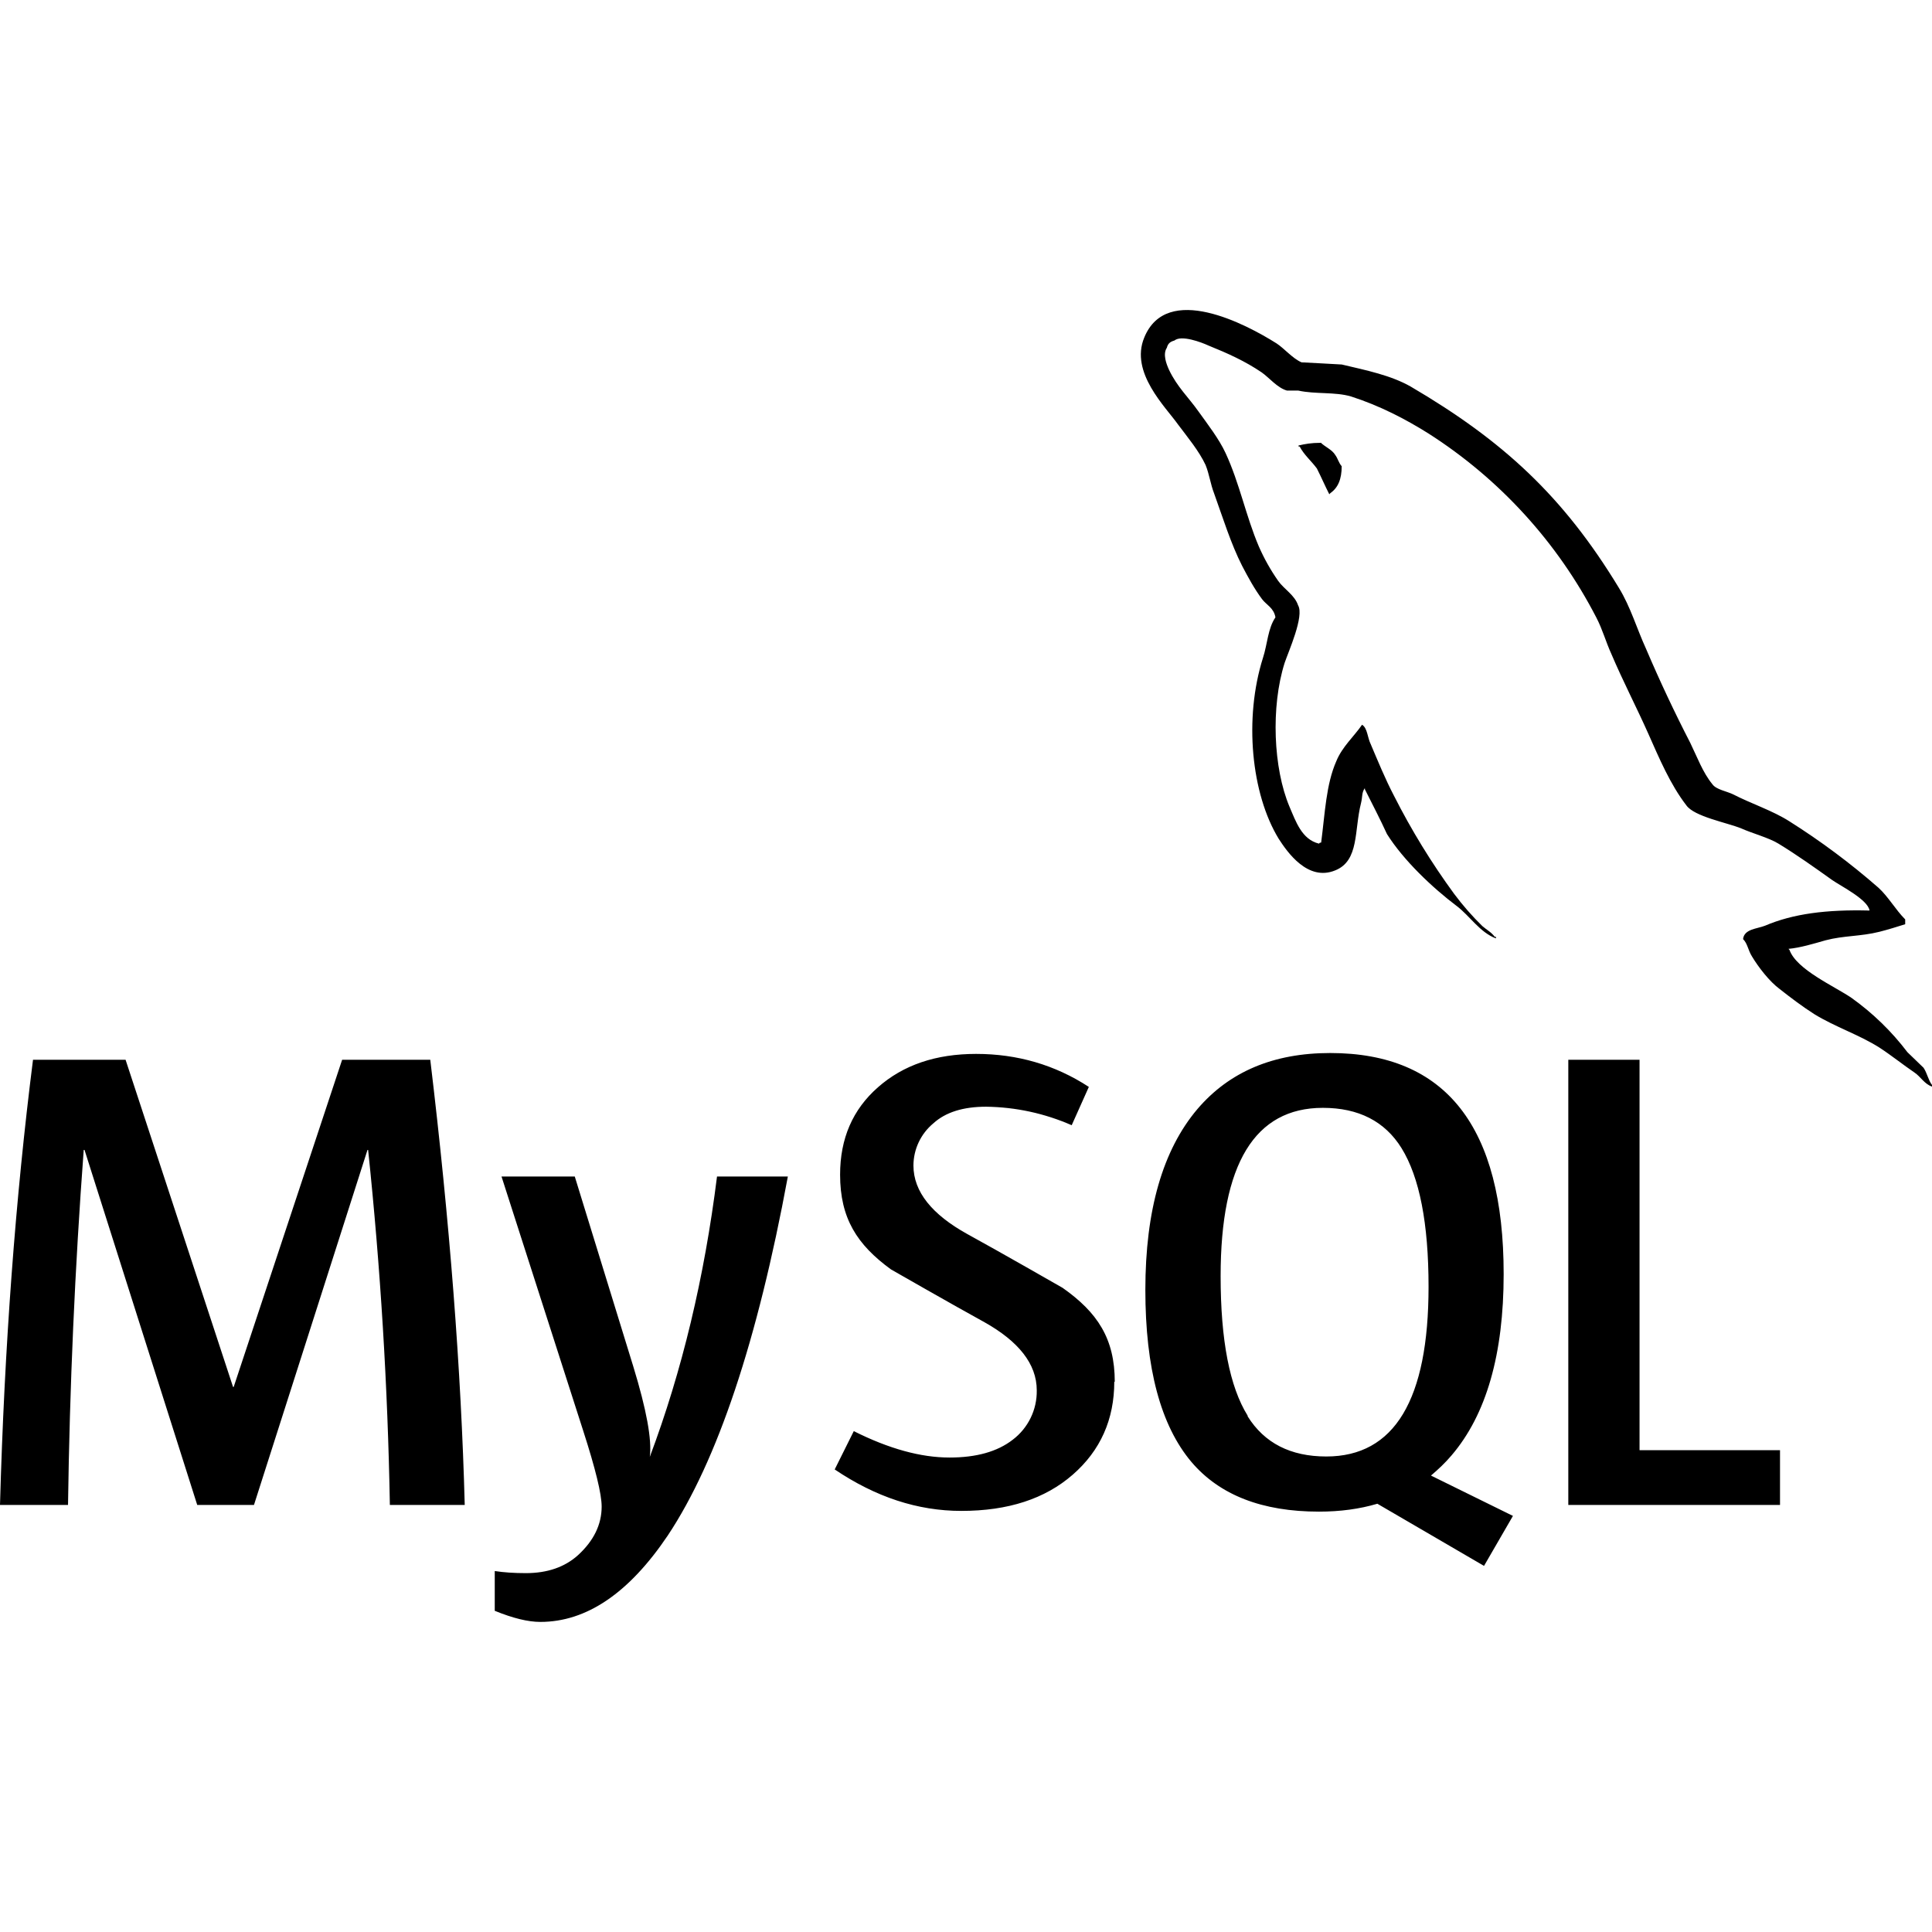
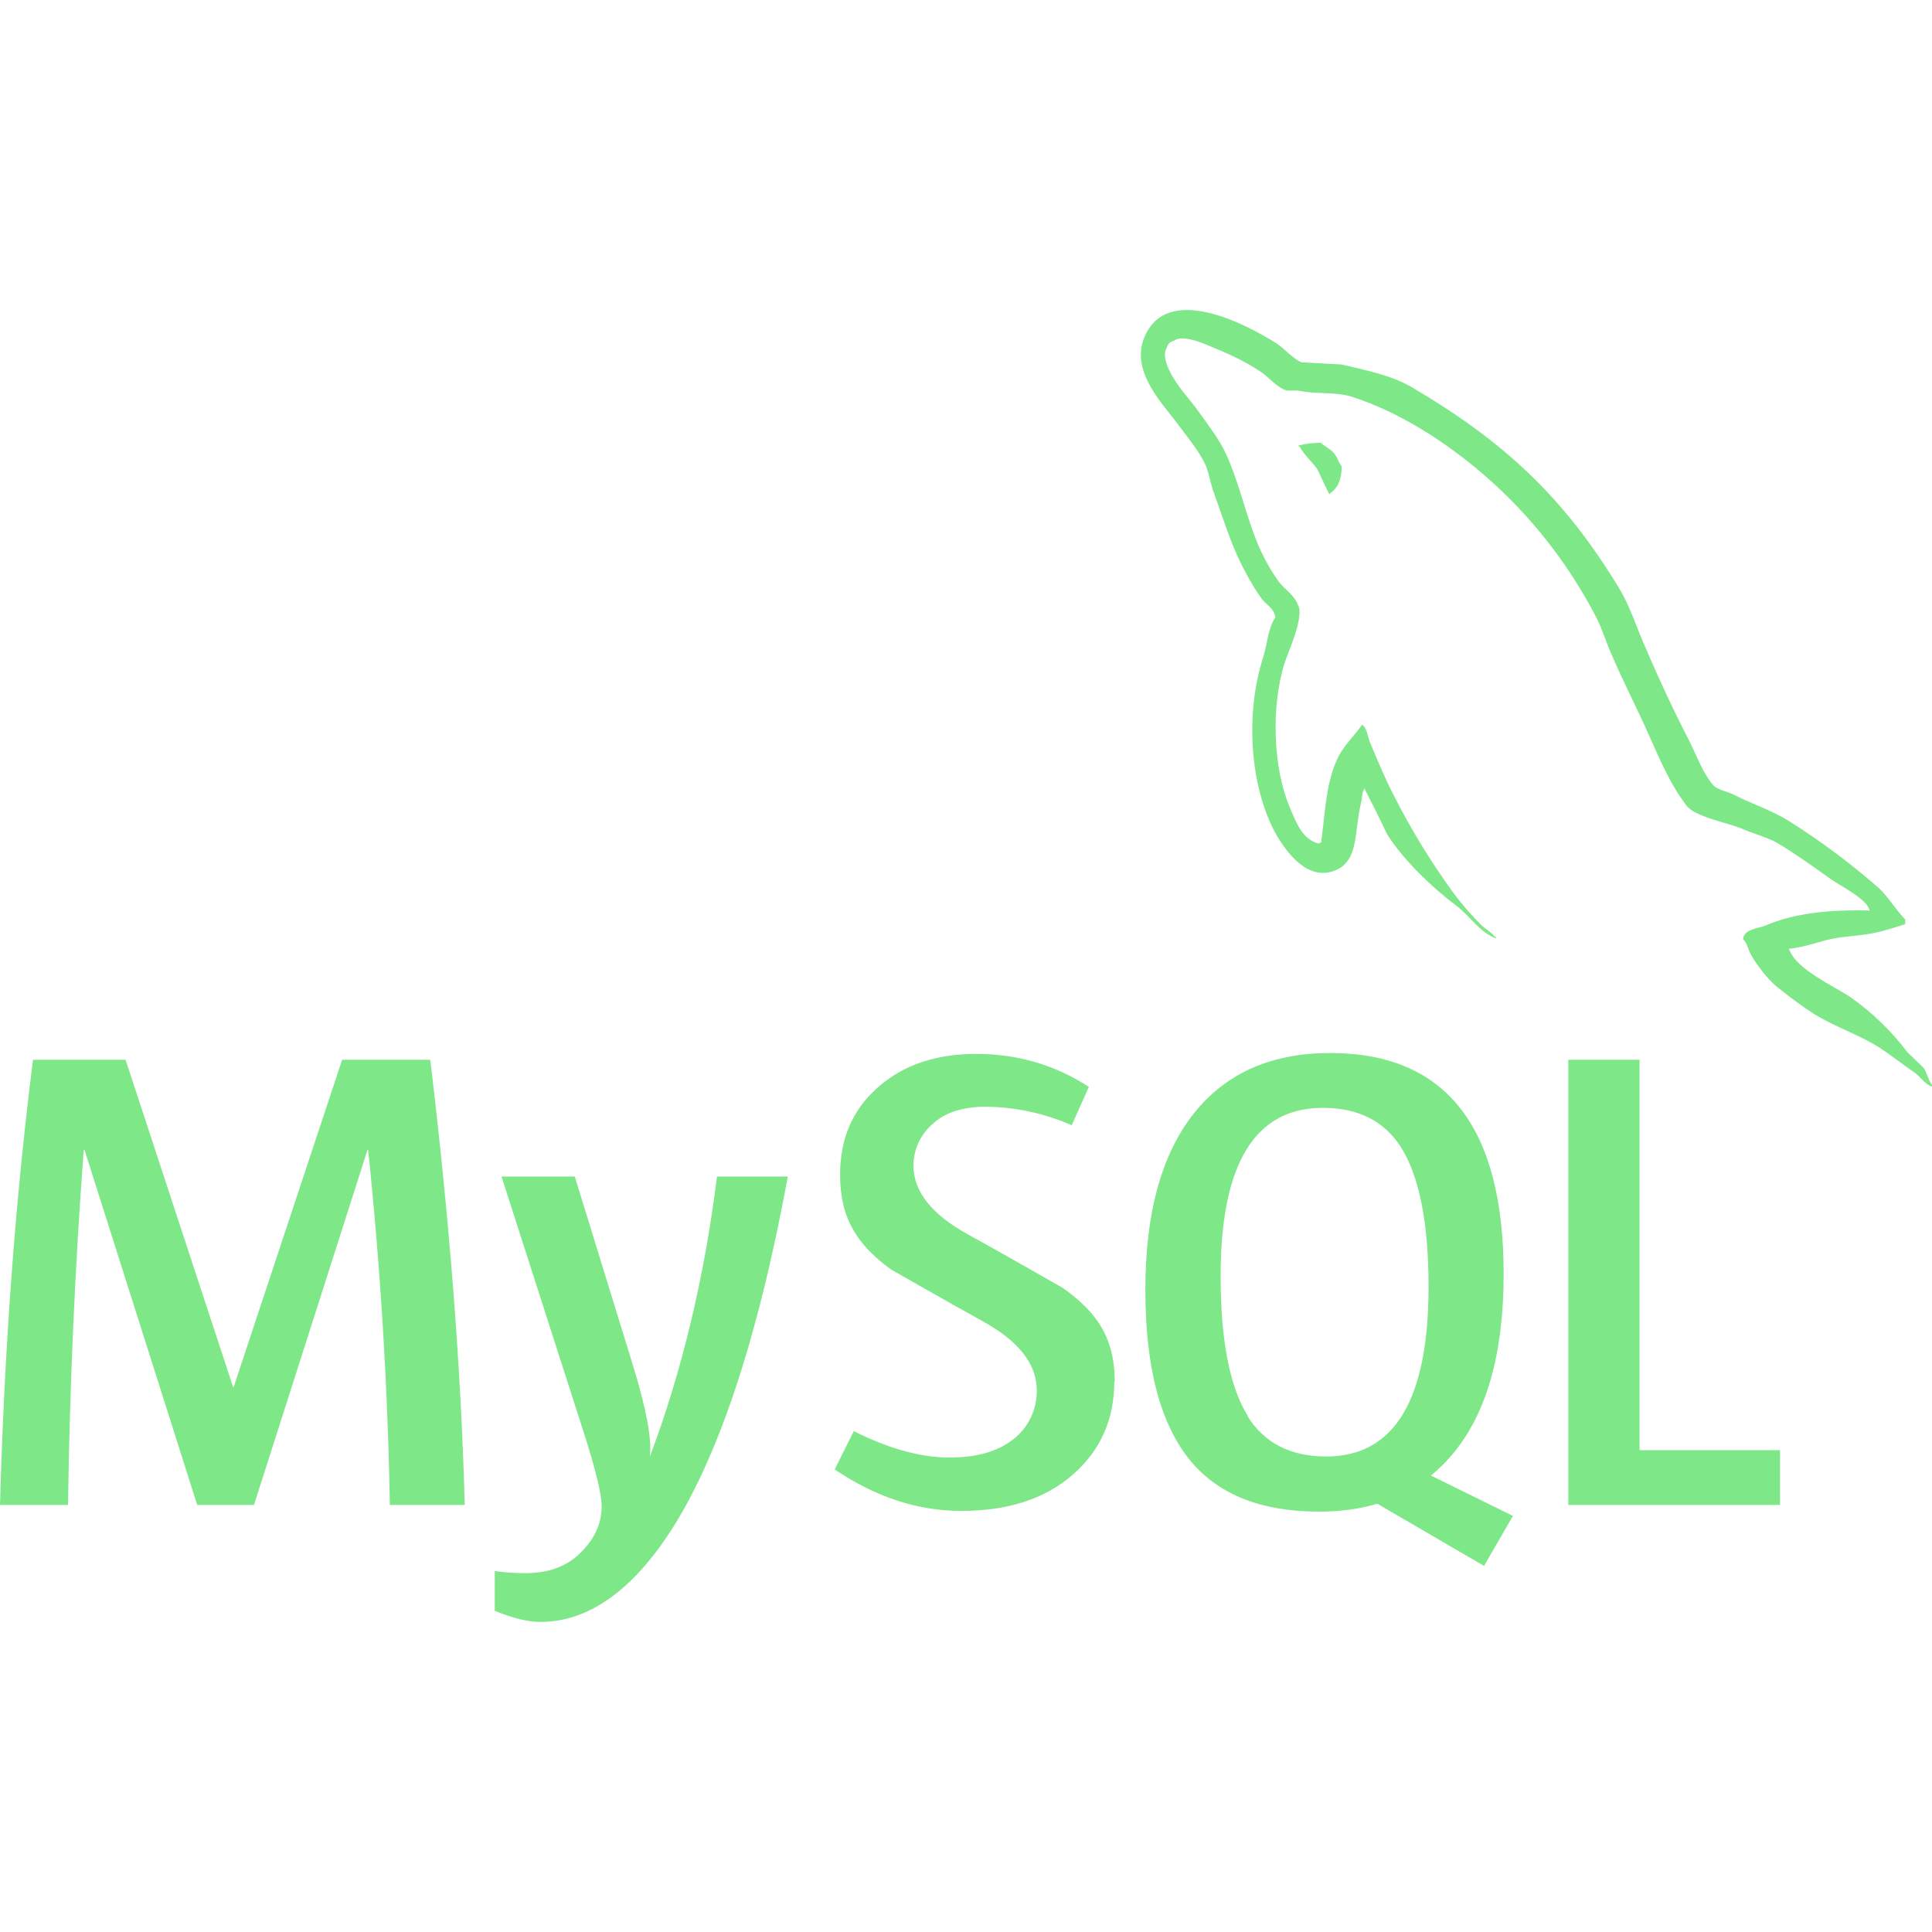
<svg xmlns="http://www.w3.org/2000/svg" role="img" viewBox="0 0 24 24">
-   <path d="M16.405 5.501c-.115 0-.193.014-.274.033v.013h.014c.054.104.146.18.214.273.054.107.1.214.154.32l.014-.015c.094-.066.14-.172.14-.333-.04-.047-.046-.094-.08-.14-.04-.067-.126-.1-.18-.153zM5.77 18.695h-.927a50.854 50.854 0 00-.27-4.41h-.008l-1.41 4.41H2.45l-1.4-4.41h-.01a72.892 72.892 0 00-.195 4.41H0c.055-1.966.192-3.81.41-5.53h1.15l1.335 4.064h.008l1.347-4.064h1.095c.242 2.015.384 3.86.428 5.53zm4.017-4.08c-.378 2.045-.876 3.533-1.492 4.46-.482.716-1.01 1.073-1.583 1.073-.153 0-.34-.046-.566-.138v-.494c.11.017.24.026.386.026.268 0 .483-.075.647-.222.197-.18.295-.382.295-.605 0-.155-.077-.47-.23-.944L6.23 14.615h.91l.727 2.36c.164.536.233.91.205 1.123.4-1.064.678-2.227.835-3.483zm12.325 4.08h-2.63v-5.53h.885v4.85h1.745zm-3.32.135l-1.016-.5c.09-.076.177-.158.255-.25.433-.506.648-1.258.648-2.253 0-1.83-.718-2.746-2.155-2.746-.704 0-1.254.232-1.65.697-.43.508-.646 1.256-.646 2.245 0 .972.19 1.686.574 2.14.35.41.877.615 1.583.615.264 0 .506-.033.725-.098l1.325.772.36-.622zM15.5 17.588c-.225-.36-.337-.94-.337-1.736 0-1.393.424-2.09 1.27-2.09.443 0 .77.167.977.5.224.362.336.936.336 1.723 0 1.404-.424 2.108-1.27 2.108-.445 0-.77-.167-.978-.5zm-1.658-.425c0 .47-.172.856-.516 1.156-.344.3-.803.45-1.384.45-.543 0-1.064-.172-1.573-.515l.237-.476c.438.22.833.328 1.19.328.332 0 .593-.073.783-.22a.754.754 0 00.3-.615c0-.33-.23-.61-.648-.845-.388-.213-1.163-.657-1.163-.657-.422-.307-.632-.636-.632-1.177 0-.45.157-.81.47-1.085.315-.278.72-.415 1.22-.415.512 0 .98.136 1.4.41l-.213.476a2.726 2.726 0 00-1.064-.23c-.283 0-.502.068-.654.206a.685.685 0 00-.248.524c0 .328.234.61.666.85.393.215 1.187.67 1.187.67.433.305.648.63.648 1.168zm9.382-5.852c-.535-.014-.95.04-1.297.188-.1.04-.26.04-.274.167.055.053.063.14.11.214.08.134.218.313.346.407.14.11.28.216.427.31.26.16.555.255.81.416.145.094.293.213.44.313.073.05.12.14.214.172v-.02c-.046-.06-.06-.147-.105-.214-.067-.067-.134-.127-.2-.193a3.223 3.223 0 00-.695-.675c-.214-.146-.682-.35-.77-.595l-.013-.014c.146-.013.32-.066.46-.106.227-.06.435-.047.67-.106.106-.027.213-.06.32-.094v-.06c-.12-.12-.21-.283-.334-.395a8.867 8.867 0 00-1.104-.823c-.21-.134-.476-.22-.697-.334-.08-.04-.214-.06-.26-.127-.12-.146-.19-.34-.275-.514a17.69 17.69 0 01-.547-1.163c-.12-.262-.193-.523-.34-.763-.69-1.137-1.437-1.826-2.586-2.5-.247-.14-.543-.2-.856-.274-.167-.008-.334-.02-.5-.027-.11-.047-.216-.174-.31-.235-.38-.24-1.364-.76-1.644-.072-.18.434.267.862.422 1.082.115.153.26.328.34.5.047.116.06.235.107.356.106.294.207.622.347.897.073.14.153.287.247.413.054.073.146.107.167.227-.094.136-.1.334-.154.5-.24.757-.146 1.693.194 2.25.107.166.362.534.703.393.3-.12.234-.5.32-.835.02-.08.007-.133.048-.187v.015c.094.188.188.367.274.555.206.328.566.668.867.895.16.12.287.328.487.402v-.02h-.015c-.043-.058-.1-.086-.154-.133a3.445 3.445 0 01-.35-.4 8.76 8.76 0 01-.747-1.218c-.11-.21-.202-.436-.29-.643-.04-.08-.04-.2-.107-.24-.1.146-.247.273-.32.453-.127.288-.14.642-.188 1.01-.027.007-.014 0-.027.014-.214-.052-.287-.274-.367-.46-.2-.475-.233-1.238-.06-1.785.047-.14.247-.582.167-.716-.042-.127-.174-.2-.247-.303a2.478 2.478 0 01-.24-.427c-.16-.374-.24-.788-.414-1.162-.08-.173-.22-.354-.334-.513-.127-.18-.267-.307-.368-.52-.033-.073-.08-.194-.027-.274.014-.054.042-.075.094-.09.088-.072.335.022.422.062.247.1.455.194.662.334.094.066.195.193.315.226h.14c.214.047.455.014.655.073.355.114.675.28.962.46a5.953 5.953 0 012.085 2.286c.08.154.115.295.188.455.14.33.313.663.455.982.14.315.275.636.476.897.1.14.502.213.682.286.133.06.34.115.46.188.23.14.454.3.67.454.11.076.443.243.463.378z" />
+   <path fill="#7EE787" d="M16.405 5.501c-.115 0-.193.014-.274.033v.013h.014c.054.104.146.18.214.273.054.107.1.214.154.32l.014-.015c.094-.066.14-.172.14-.333-.04-.047-.046-.094-.08-.14-.04-.067-.126-.1-.18-.153zM5.77 18.695h-.927a50.854 50.854 0 00-.27-4.41h-.008l-1.41 4.41H2.45l-1.4-4.41h-.01a72.892 72.892 0 00-.195 4.41H0c.055-1.966.192-3.81.41-5.53h1.15l1.335 4.064h.008l1.347-4.064h1.095c.242 2.015.384 3.86.428 5.53zm4.017-4.08c-.378 2.045-.876 3.533-1.492 4.46-.482.716-1.01 1.073-1.583 1.073-.153 0-.34-.046-.566-.138v-.494c.11.017.24.026.386.026.268 0 .483-.075.647-.222.197-.18.295-.382.295-.605 0-.155-.077-.47-.23-.944L6.23 14.615h.91l.727 2.36c.164.536.233.91.205 1.123.4-1.064.678-2.227.835-3.483zm12.325 4.08h-2.63v-5.53h.885v4.85h1.745zm-3.32.135l-1.016-.5c.09-.076.177-.158.255-.25.433-.506.648-1.258.648-2.253 0-1.83-.718-2.746-2.155-2.746-.704 0-1.254.232-1.65.697-.43.508-.646 1.256-.646 2.245 0 .972.19 1.686.574 2.14.35.41.877.615 1.583.615.264 0 .506-.033.725-.098l1.325.772.36-.622zM15.5 17.588c-.225-.36-.337-.94-.337-1.736 0-1.393.424-2.09 1.27-2.09.443 0 .77.167.977.5.224.362.336.936.336 1.723 0 1.404-.424 2.108-1.27 2.108-.445 0-.77-.167-.978-.5zm-1.658-.425c0 .47-.172.856-.516 1.156-.344.3-.803.45-1.384.45-.543 0-1.064-.172-1.573-.515l.237-.476c.438.22.833.328 1.19.328.332 0 .593-.073.783-.22a.754.754 0 00.3-.615c0-.33-.23-.61-.648-.845-.388-.213-1.163-.657-1.163-.657-.422-.307-.632-.636-.632-1.177 0-.45.157-.81.47-1.085.315-.278.72-.415 1.22-.415.512 0 .98.136 1.4.41l-.213.476a2.726 2.726 0 00-1.064-.23c-.283 0-.502.068-.654.206a.685.685 0 00-.248.524c0 .328.234.61.666.85.393.215 1.187.67 1.187.67.433.305.648.63.648 1.168zm9.382-5.852c-.535-.014-.95.04-1.297.188-.1.04-.26.04-.274.167.055.053.063.14.11.214.08.134.218.313.346.407.14.11.28.216.427.31.26.16.555.255.81.416.145.094.293.213.44.313.073.05.12.14.214.172v-.02c-.046-.06-.06-.147-.105-.214-.067-.067-.134-.127-.2-.193a3.223 3.223 0 00-.695-.675c-.214-.146-.682-.35-.77-.595l-.013-.014c.146-.013.32-.066.46-.106.227-.06.435-.047.67-.106.106-.027.213-.06.32-.094v-.06c-.12-.12-.21-.283-.334-.395a8.867 8.867 0 00-1.104-.823c-.21-.134-.476-.22-.697-.334-.08-.04-.214-.06-.26-.127-.12-.146-.19-.34-.275-.514a17.69 17.69 0 01-.547-1.163c-.12-.262-.193-.523-.34-.763-.69-1.137-1.437-1.826-2.586-2.5-.247-.14-.543-.2-.856-.274-.167-.008-.334-.02-.5-.027-.11-.047-.216-.174-.31-.235-.38-.24-1.364-.76-1.644-.072-.18.434.267.862.422 1.082.115.153.26.328.34.5.047.116.06.235.107.356.106.294.207.622.347.897.073.14.153.287.247.413.054.073.146.107.167.227-.094.136-.1.334-.154.5-.24.757-.146 1.693.194 2.25.107.166.362.534.703.393.3-.12.234-.5.32-.835.02-.08.007-.133.048-.187v.015c.094.188.188.367.274.555.206.328.566.668.867.895.16.12.287.328.487.402v-.02h-.015c-.043-.058-.1-.086-.154-.133a3.445 3.445 0 01-.35-.4 8.76 8.76 0 01-.747-1.218c-.11-.21-.202-.436-.29-.643-.04-.08-.04-.2-.107-.24-.1.146-.247.273-.32.453-.127.288-.14.642-.188 1.01-.027.007-.014 0-.027.014-.214-.052-.287-.274-.367-.46-.2-.475-.233-1.238-.06-1.785.047-.14.247-.582.167-.716-.042-.127-.174-.2-.247-.303a2.478 2.478 0 01-.24-.427c-.16-.374-.24-.788-.414-1.162-.08-.173-.22-.354-.334-.513-.127-.18-.267-.307-.368-.52-.033-.073-.08-.194-.027-.274.014-.054.042-.075.094-.09.088-.072.335.022.422.062.247.1.455.194.662.334.094.066.195.193.315.226h.14c.214.047.455.014.655.073.355.114.675.28.962.46a5.953 5.953 0 012.085 2.286c.08.154.115.295.188.455.14.33.313.663.455.982.14.315.275.636.476.897.1.14.502.213.682.286.133.06.34.115.46.188.23.14.454.3.67.454.11.076.443.243.463.378z" />
</svg>
